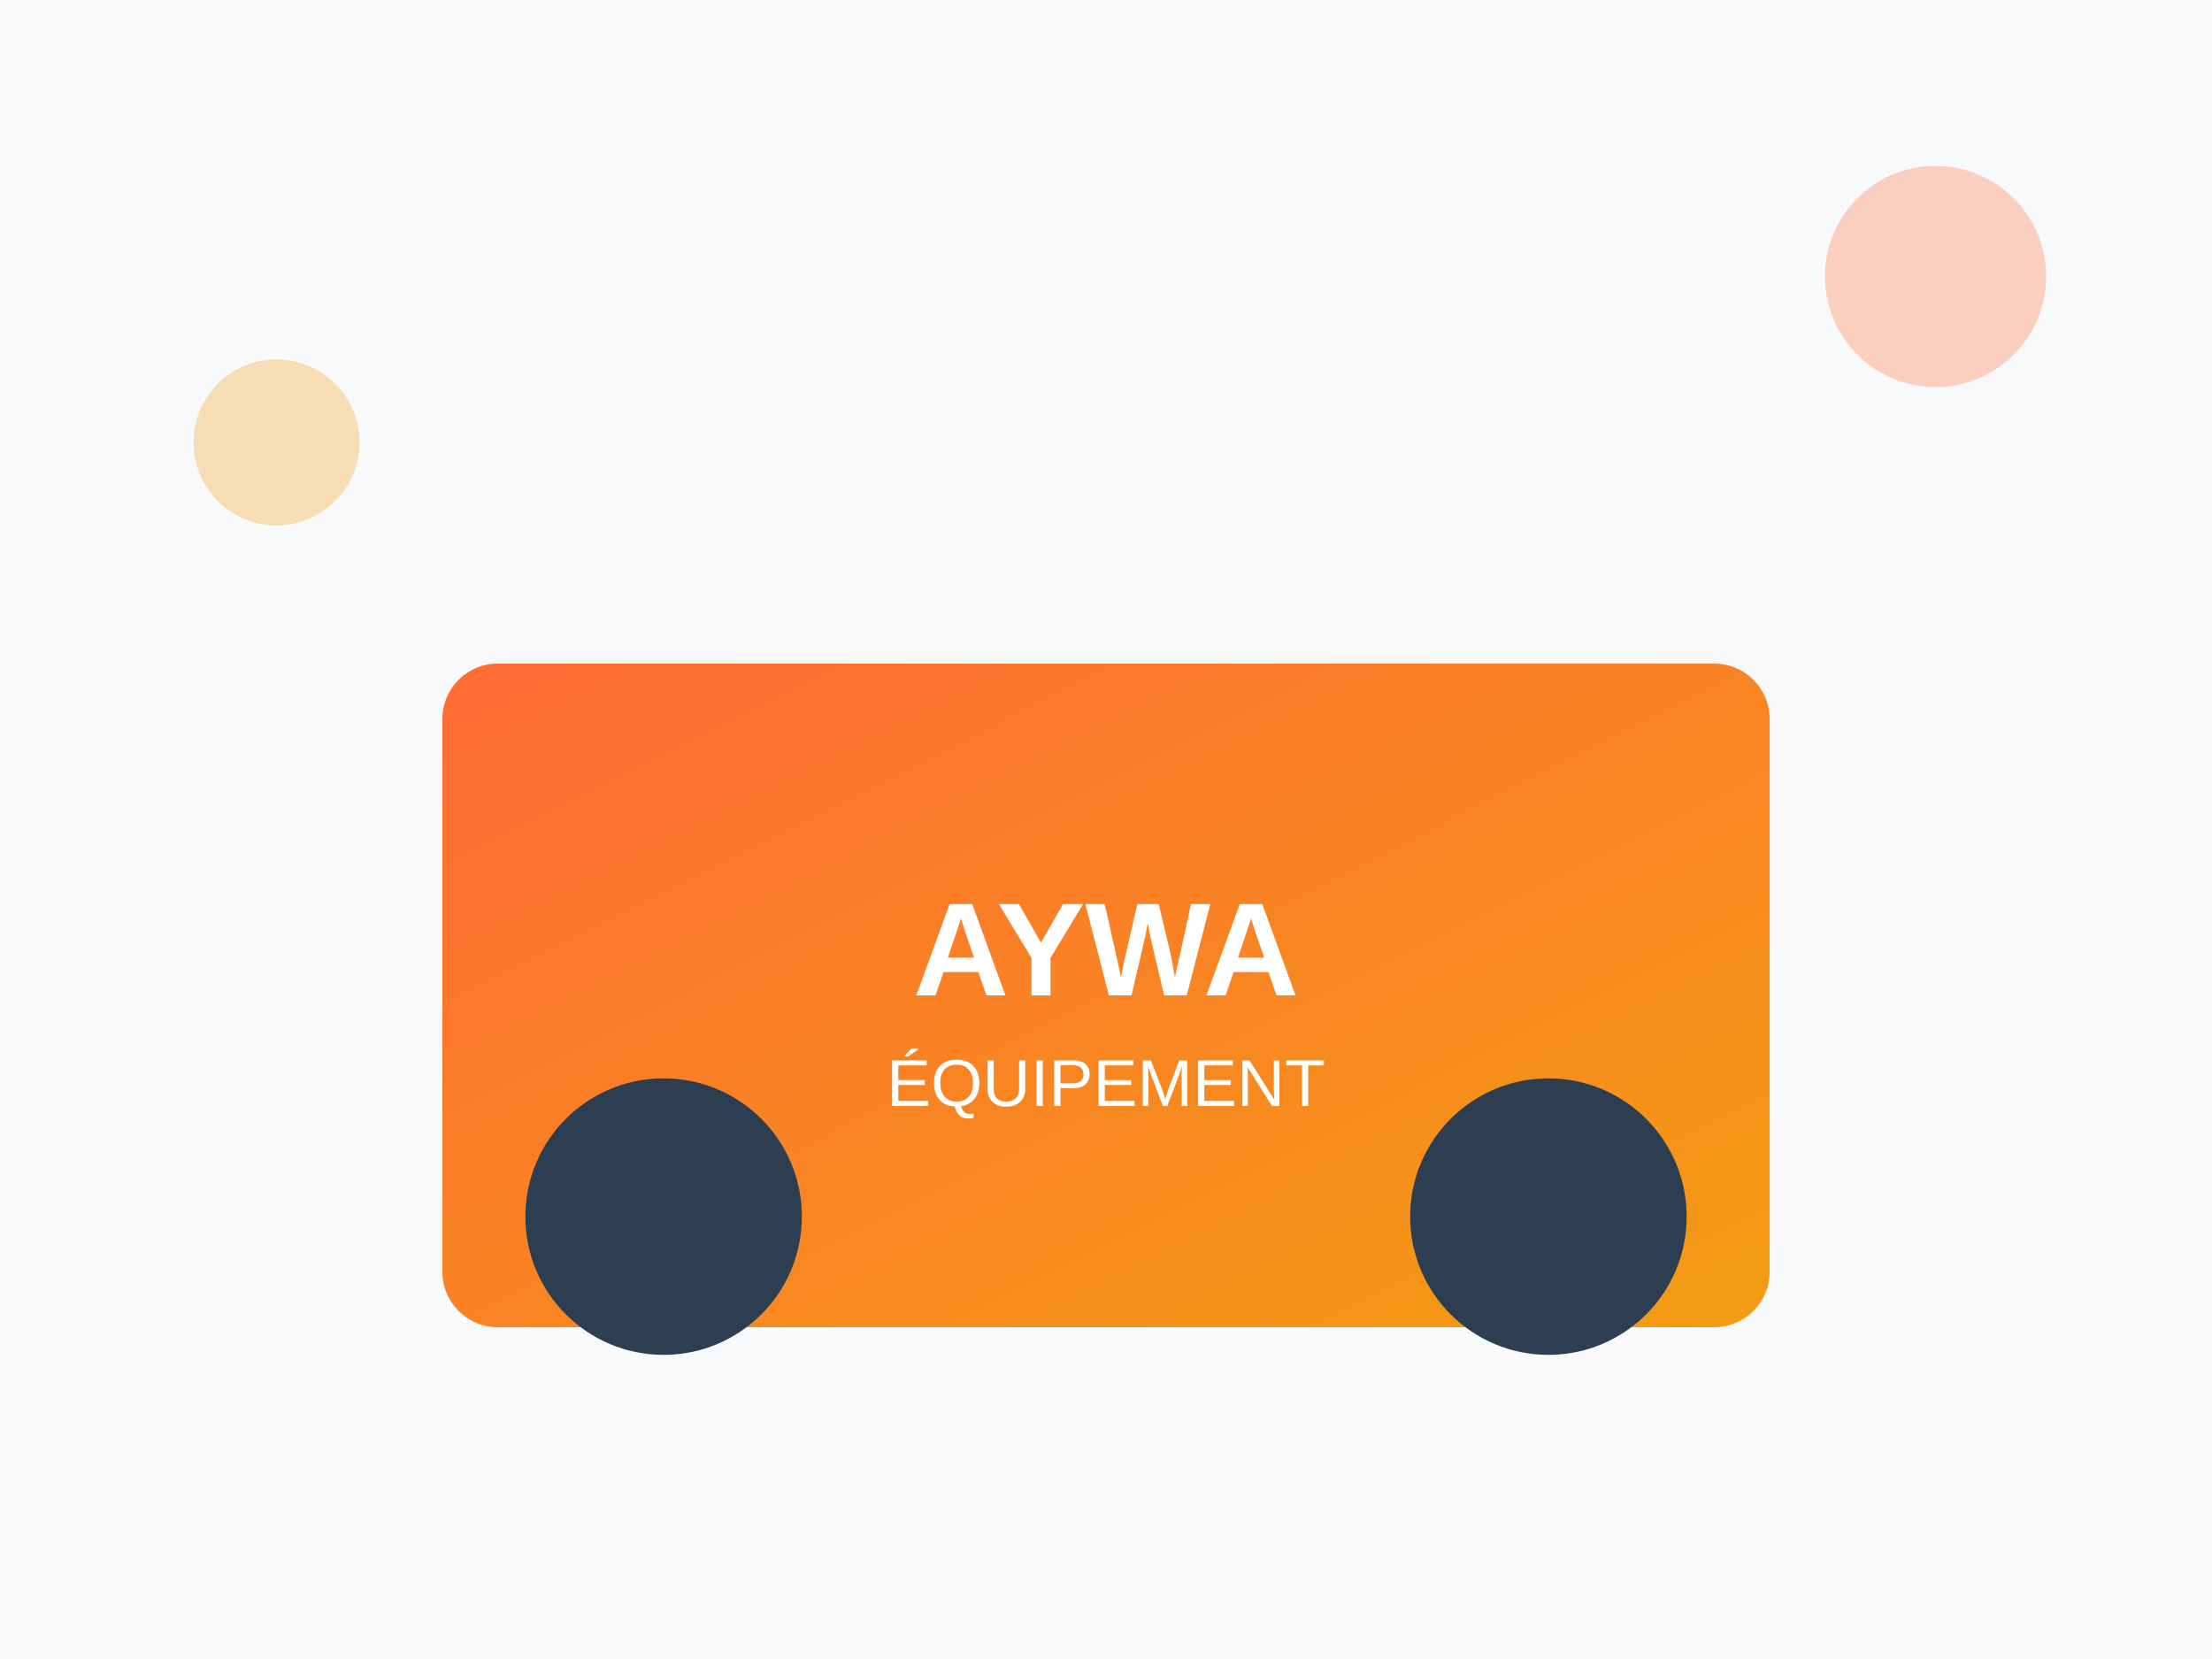
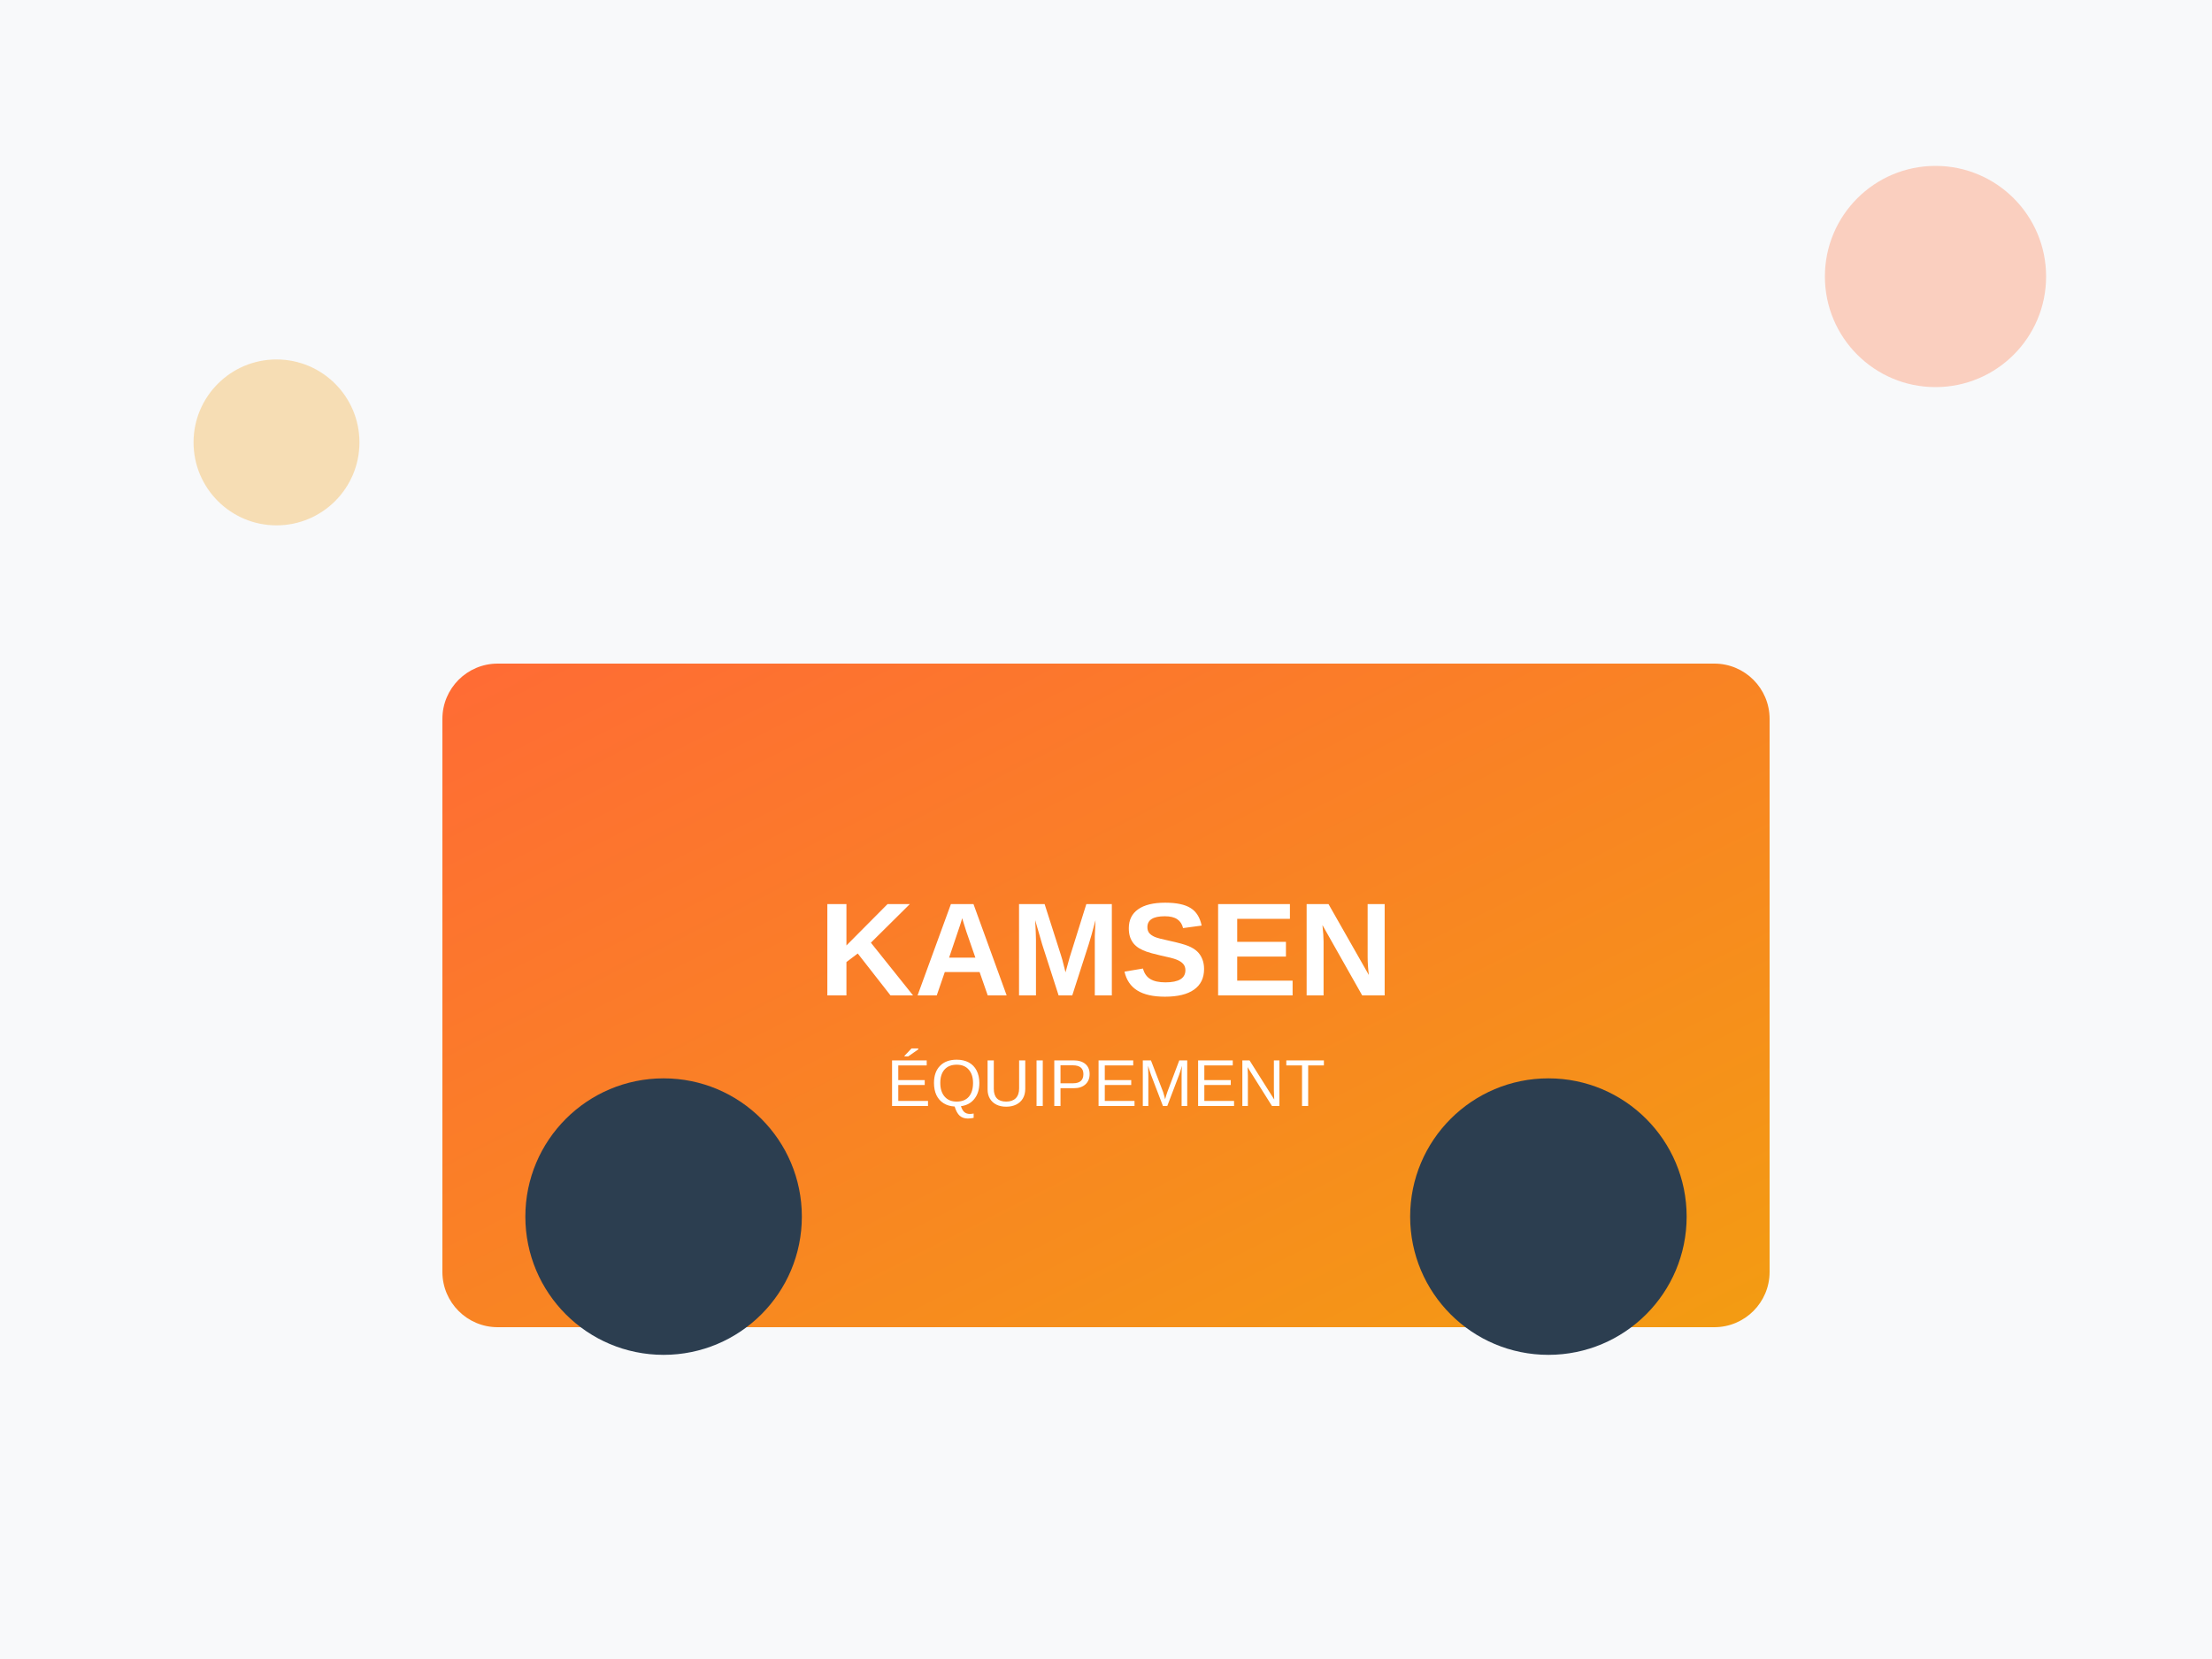
<svg xmlns="http://www.w3.org/2000/svg" width="400" height="300" viewBox="0 0 400 300">
  <defs>
    <linearGradient id="aywaGradient" x1="0%" y1="0%" x2="100%" y2="100%">
      <stop offset="0%" style="stop-color:#ff6b35;stop-opacity:1" />
      <stop offset="100%" style="stop-color:#f39c12;stop-opacity:1" />
    </linearGradient>
  </defs>
  <rect width="400" height="300" fill="#f8f9fa" />
  <rect x="80" y="120" width="240" height="120" fill="url(#aywaGradient)" rx="10" />
  <circle cx="120" cy="220" r="25" fill="#2c3e50" />
  <circle cx="280" cy="220" r="25" fill="#2c3e50" />
-   <text x="200" y="180" text-anchor="middle" font-family="Arial, sans-serif" font-size="24" font-weight="bold" fill="white">AYWA</text>
+   <text x="200" y="180" text-anchor="middle" font-family="Arial, sans-serif" font-size="24" font-weight="bold" fill="white">KAMSEN</text>
  <text x="200" y="200" text-anchor="middle" font-family="Arial, sans-serif" font-size="12" fill="white">ÉQUIPEMENT</text>
  <circle cx="350" cy="50" r="20" fill="#ff6b35" opacity="0.3" />
  <circle cx="50" cy="80" r="15" fill="#f39c12" opacity="0.3" />
</svg>
